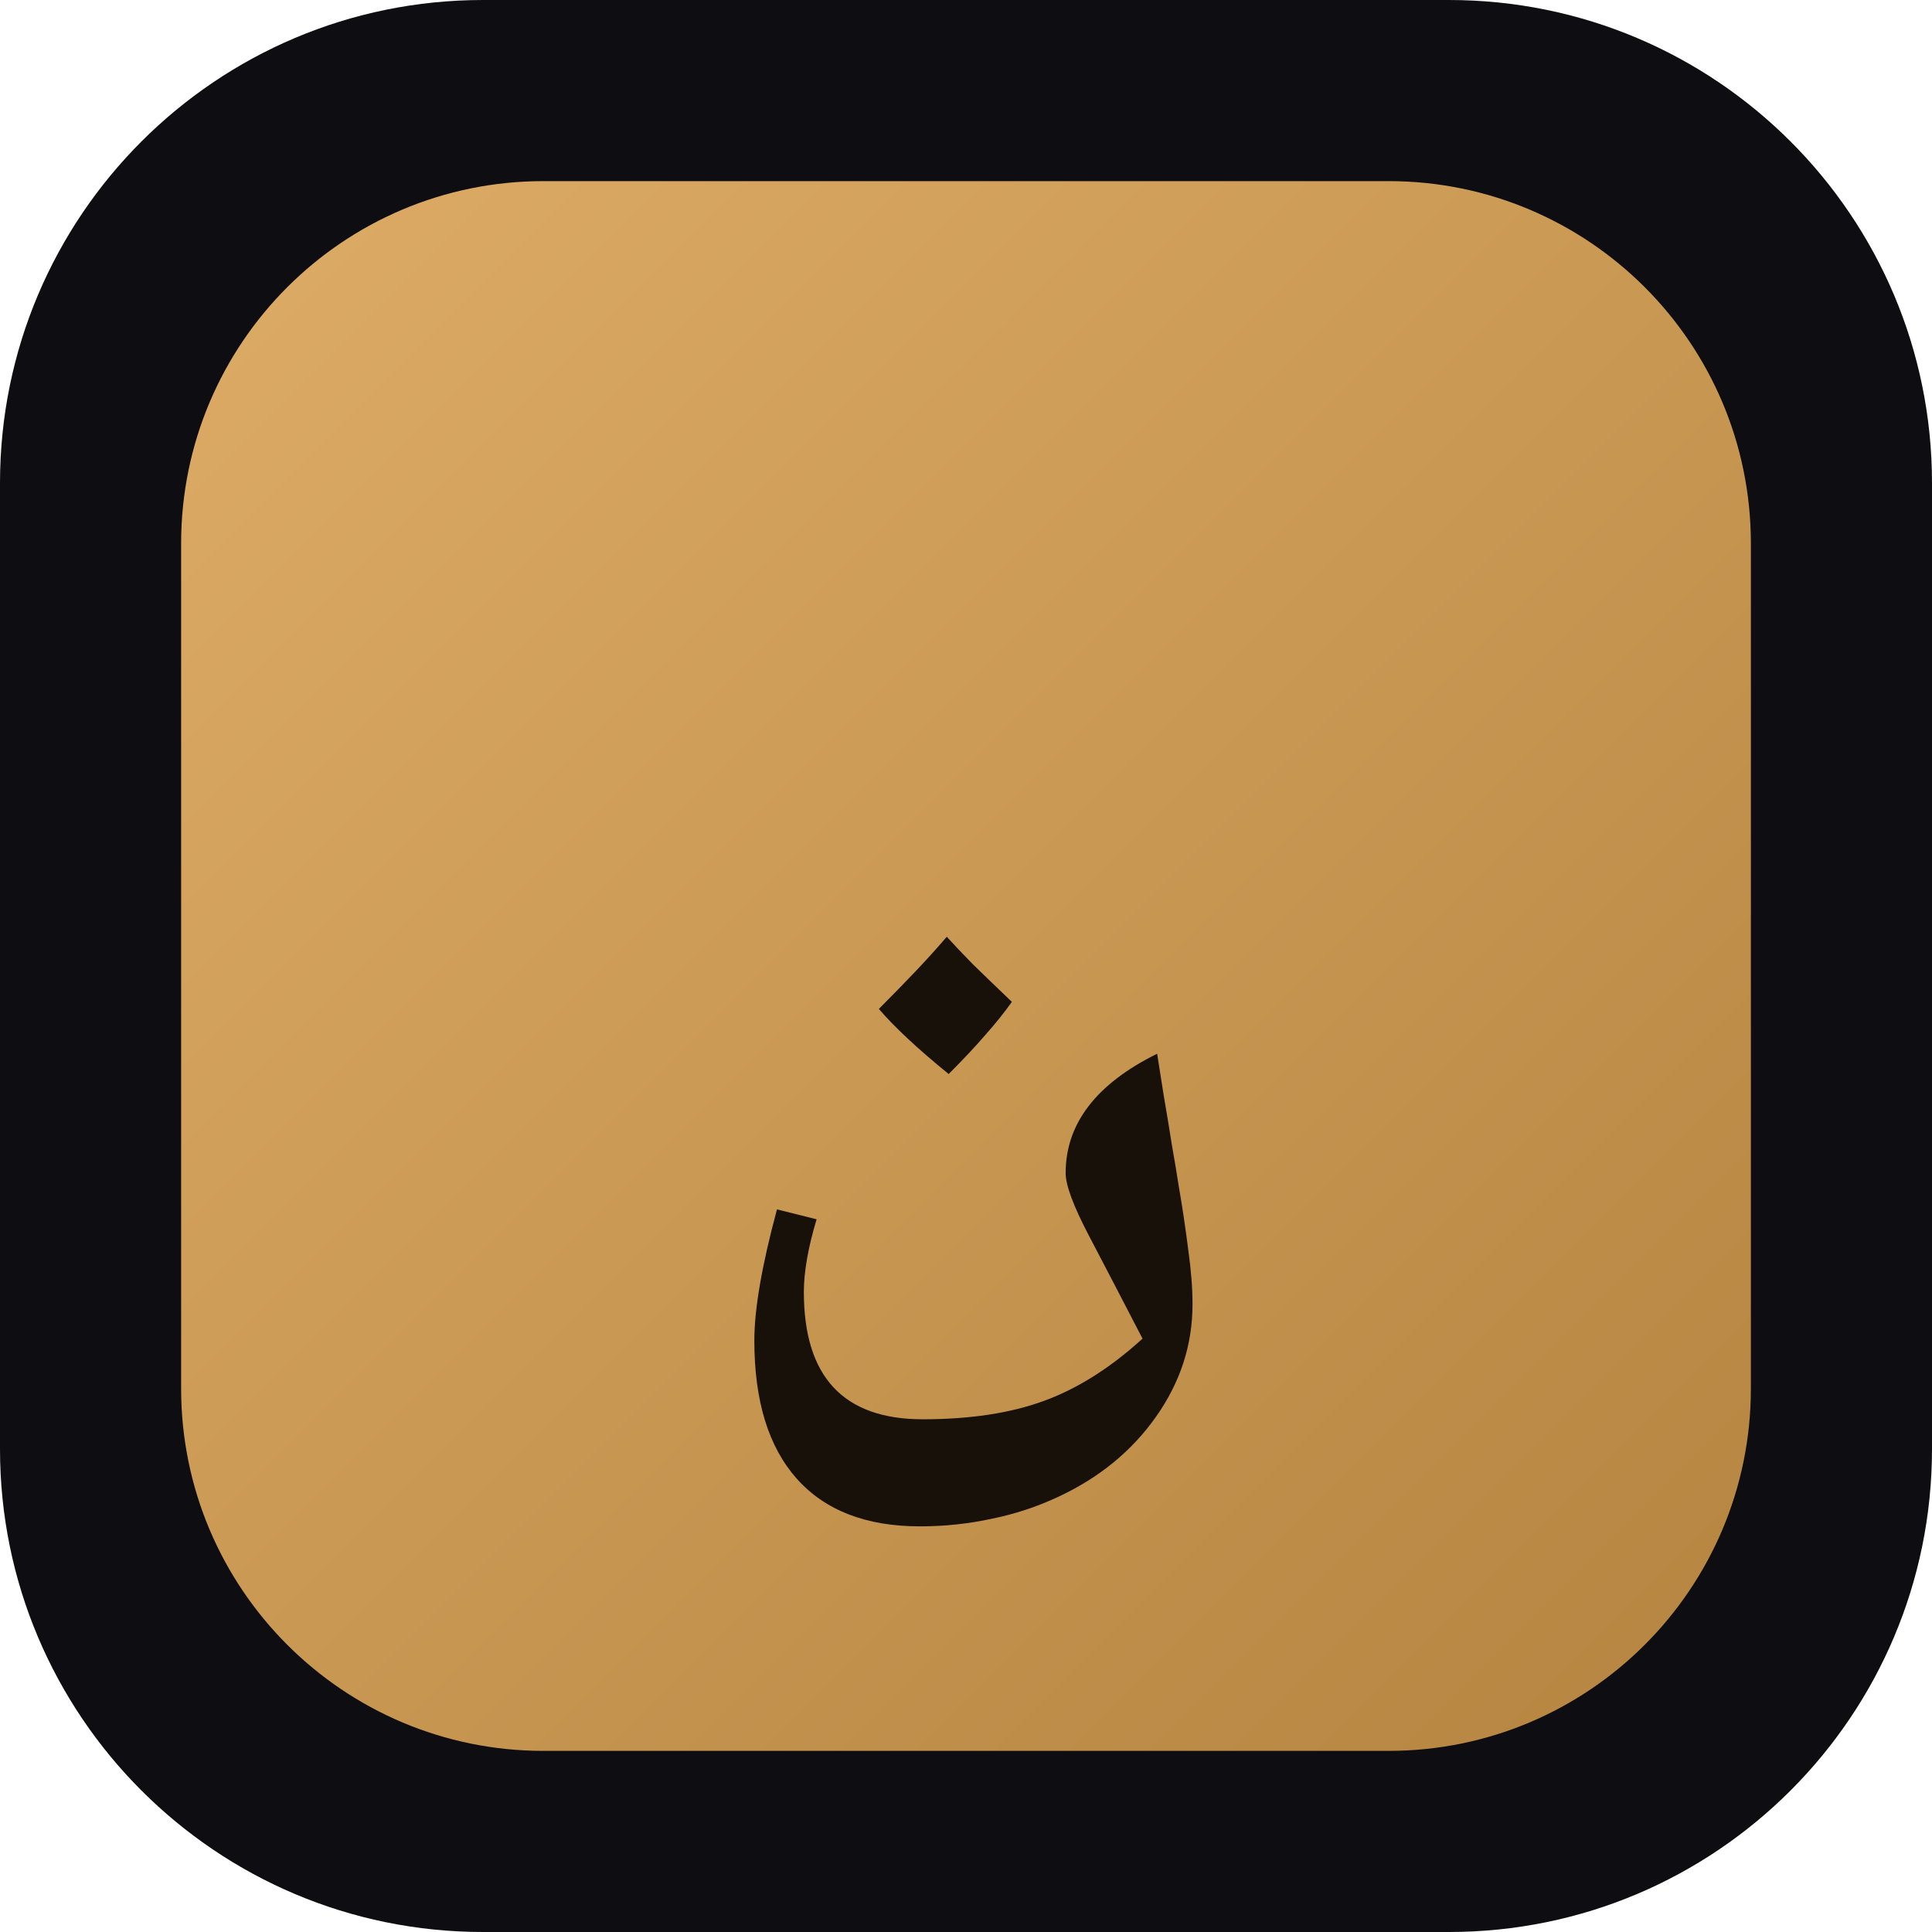
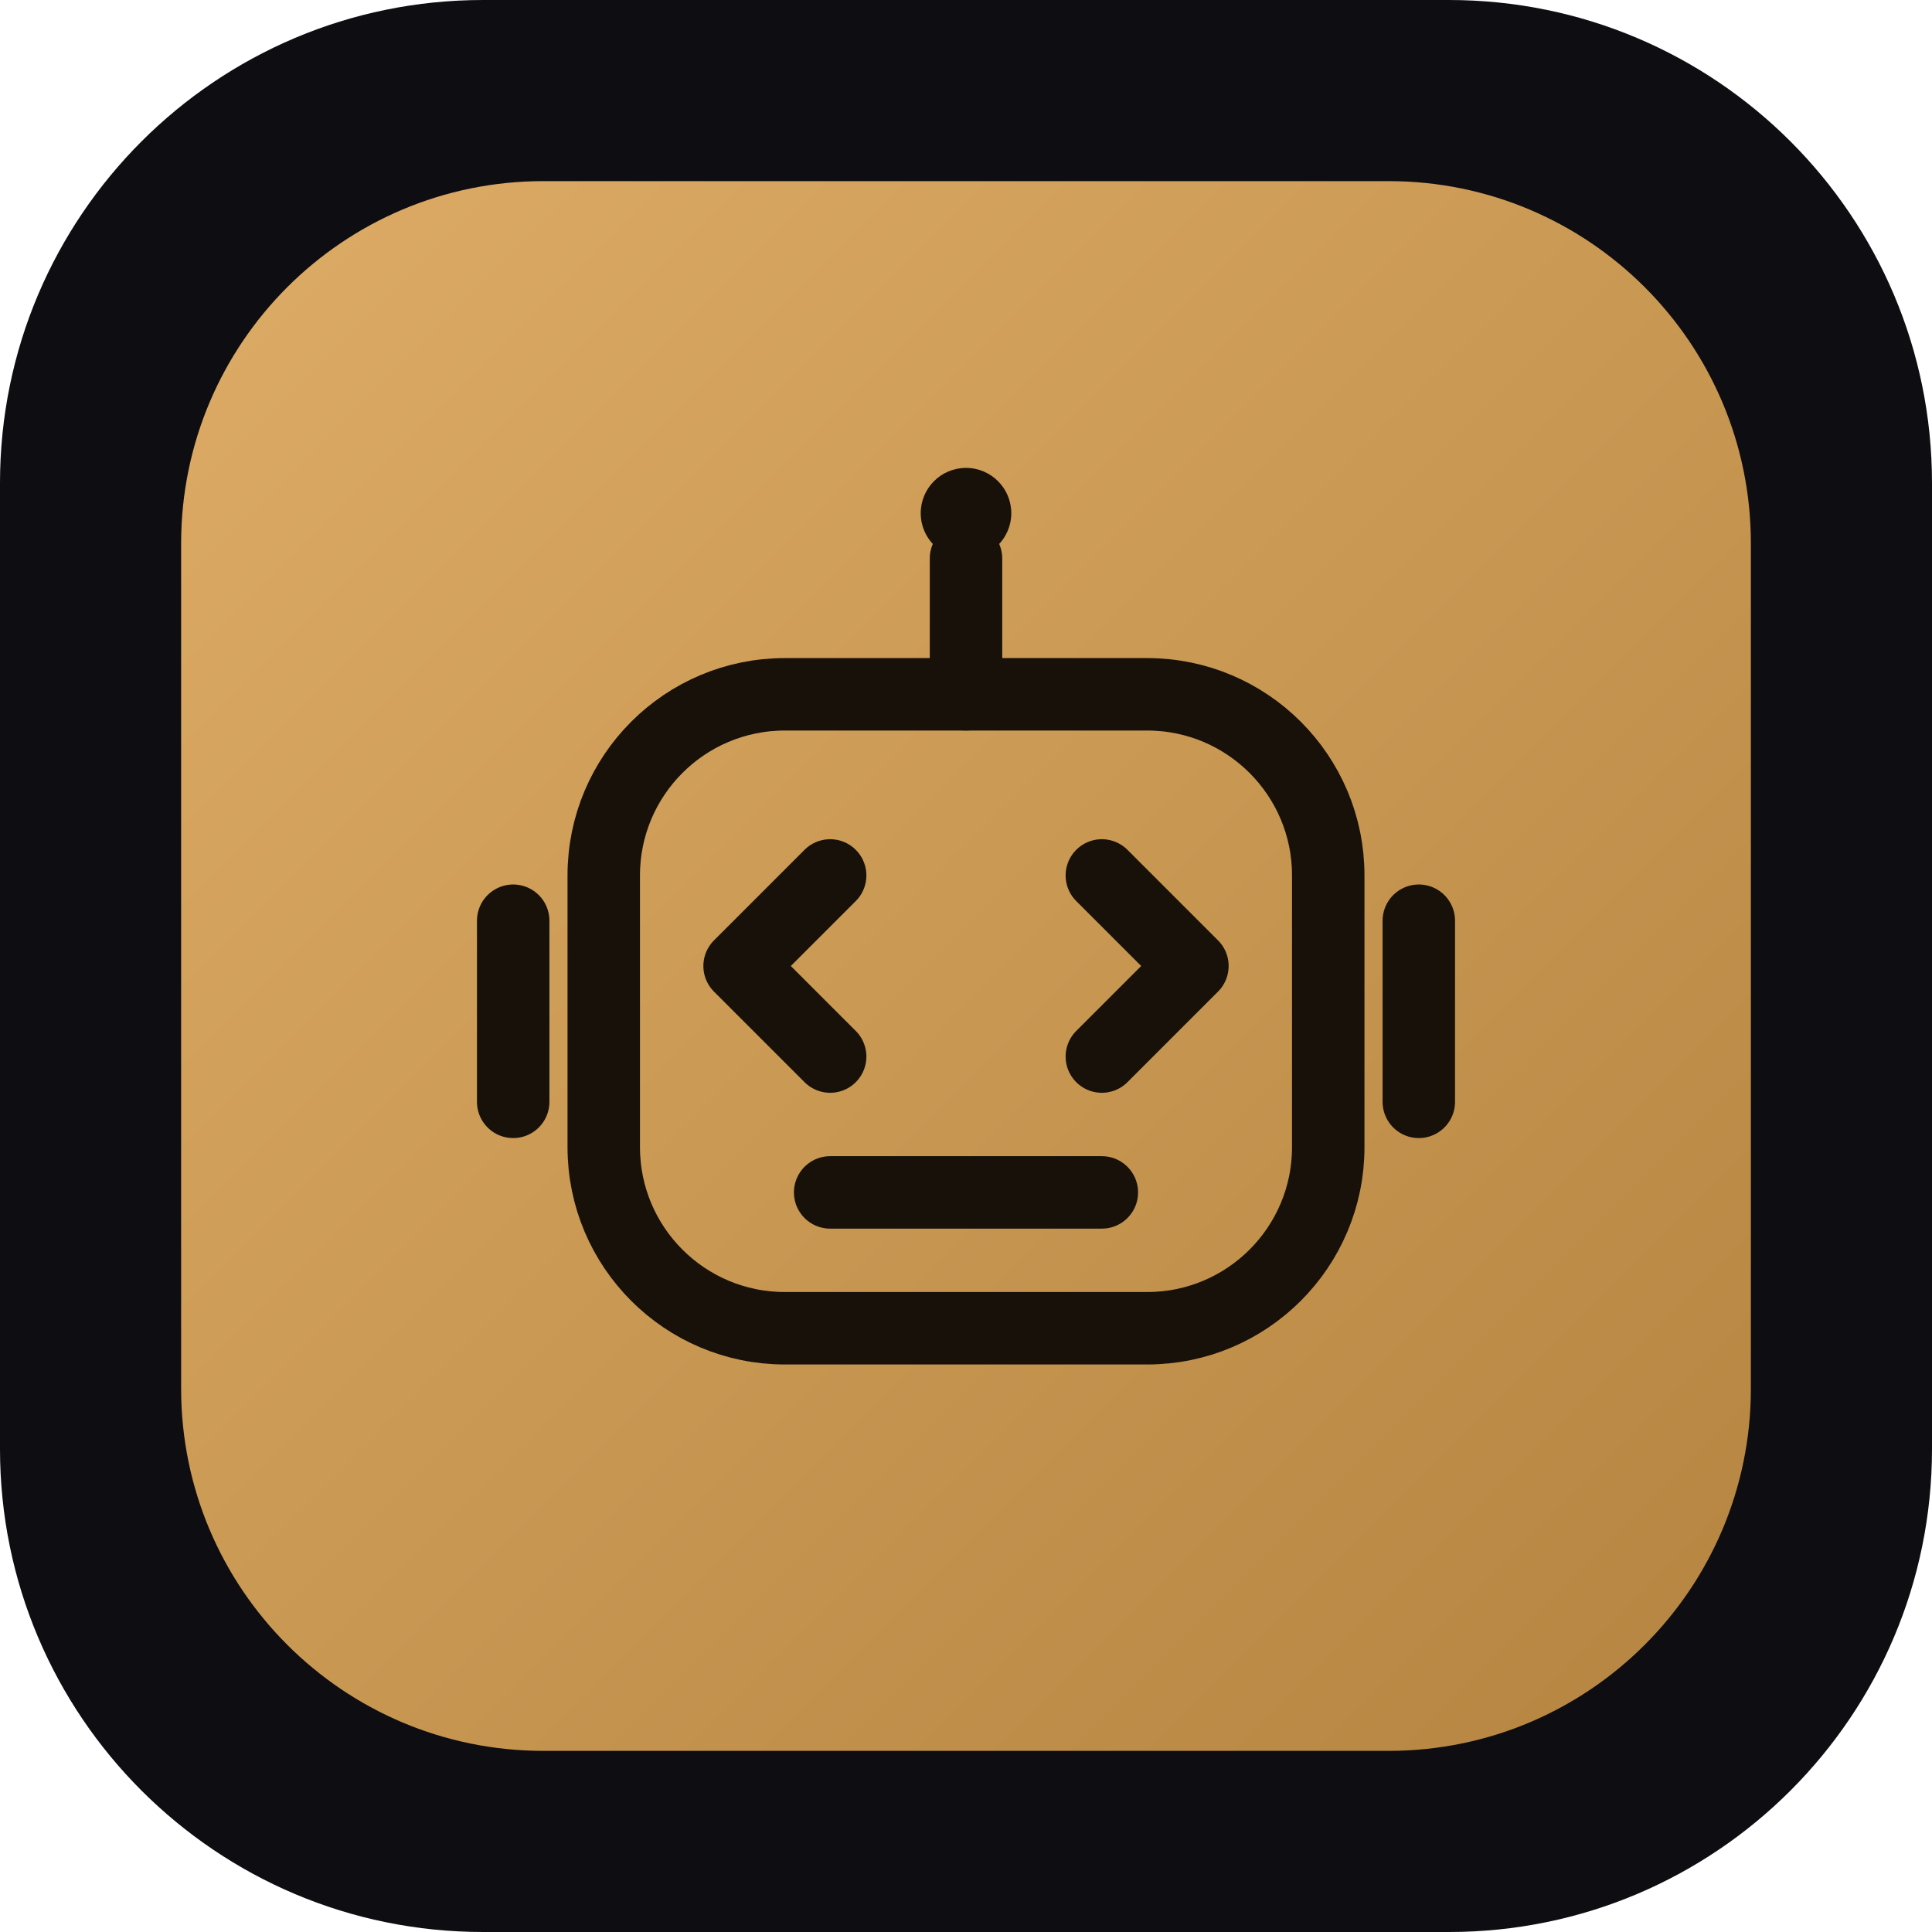
<svg xmlns="http://www.w3.org/2000/svg" viewBox="0 0 64 64" width="64" height="64">
  <rect width="64" height="64" rx="16" fill="#0e0d12" />
  <rect x="6" y="6" width="52" height="52" rx="12" fill="url(#g)" />
-   <text x="32" y="43" font-family="'Vazirmatn','Noto Naskh Arabic',serif" font-size="30" font-weight="900" text-anchor="middle" fill="#17110a">
-     ن
-   </text>
+   <g transform="translate(14 14) scale(1.5)" fill="none" stroke="#17110a" stroke-width="1.6" stroke-linecap="round" stroke-linejoin="round">
+     <circle cx="12" cy="2" r="1" fill="#17110a" stroke="none" />
+     <path d="M12 3v3M2 11v4M22 11v4" />
+     <rect x="4" y="6" width="16" height="14" rx="4" />
+     <path d="m9 10-2 2 2 2m6-4 2 2-2 2M9 17h6" />
+   </g>
  <defs>
    <linearGradient id="g" x1="0" y1="0" x2="64" y2="64" gradientUnits="userSpaceOnUse">
      <stop stop-color="#e2b06a" />
      <stop offset="1" stop-color="#b0803c" />
    </linearGradient>
  </defs>
</svg>
